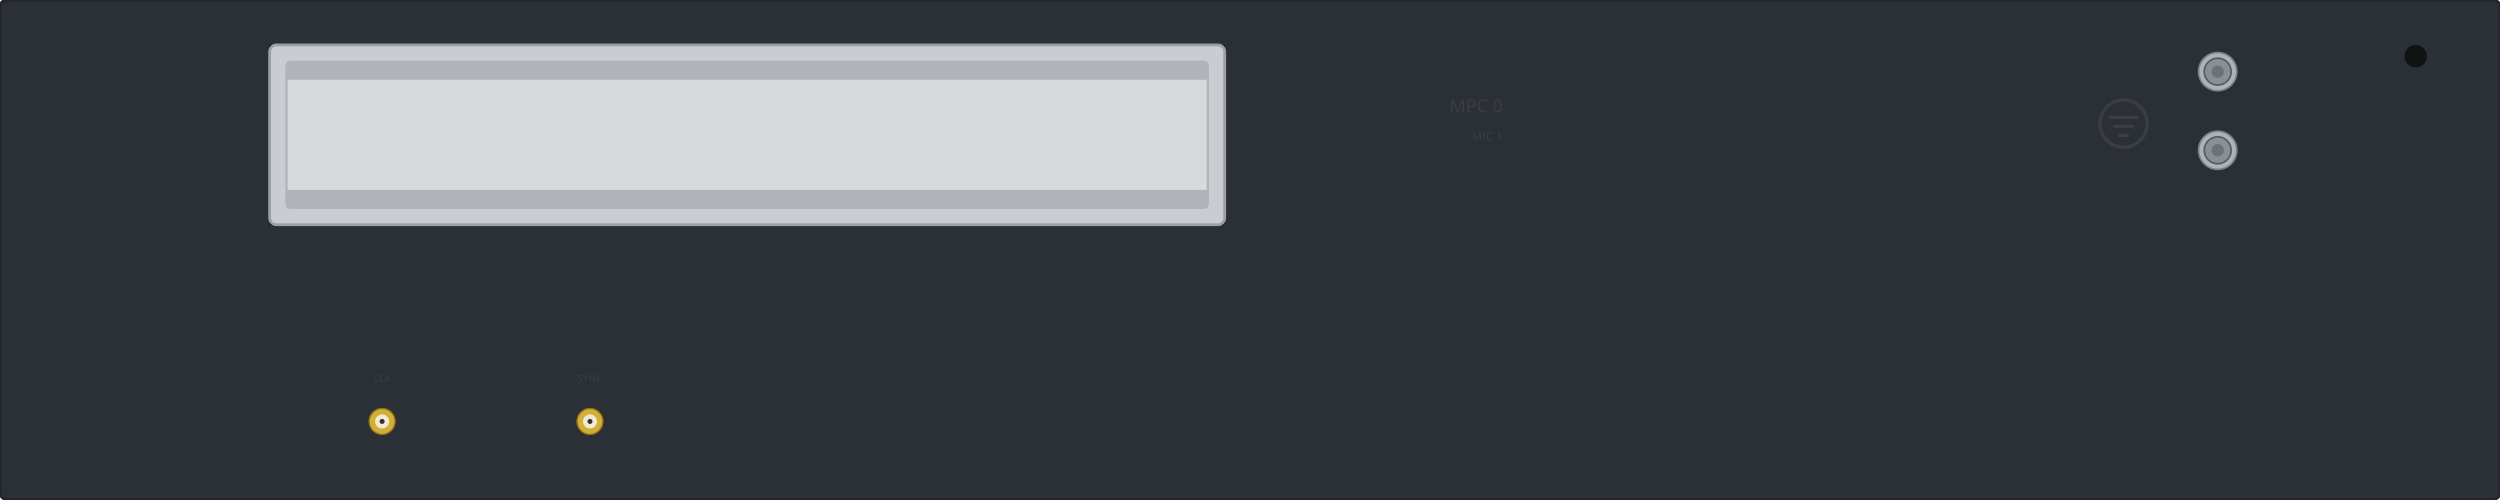
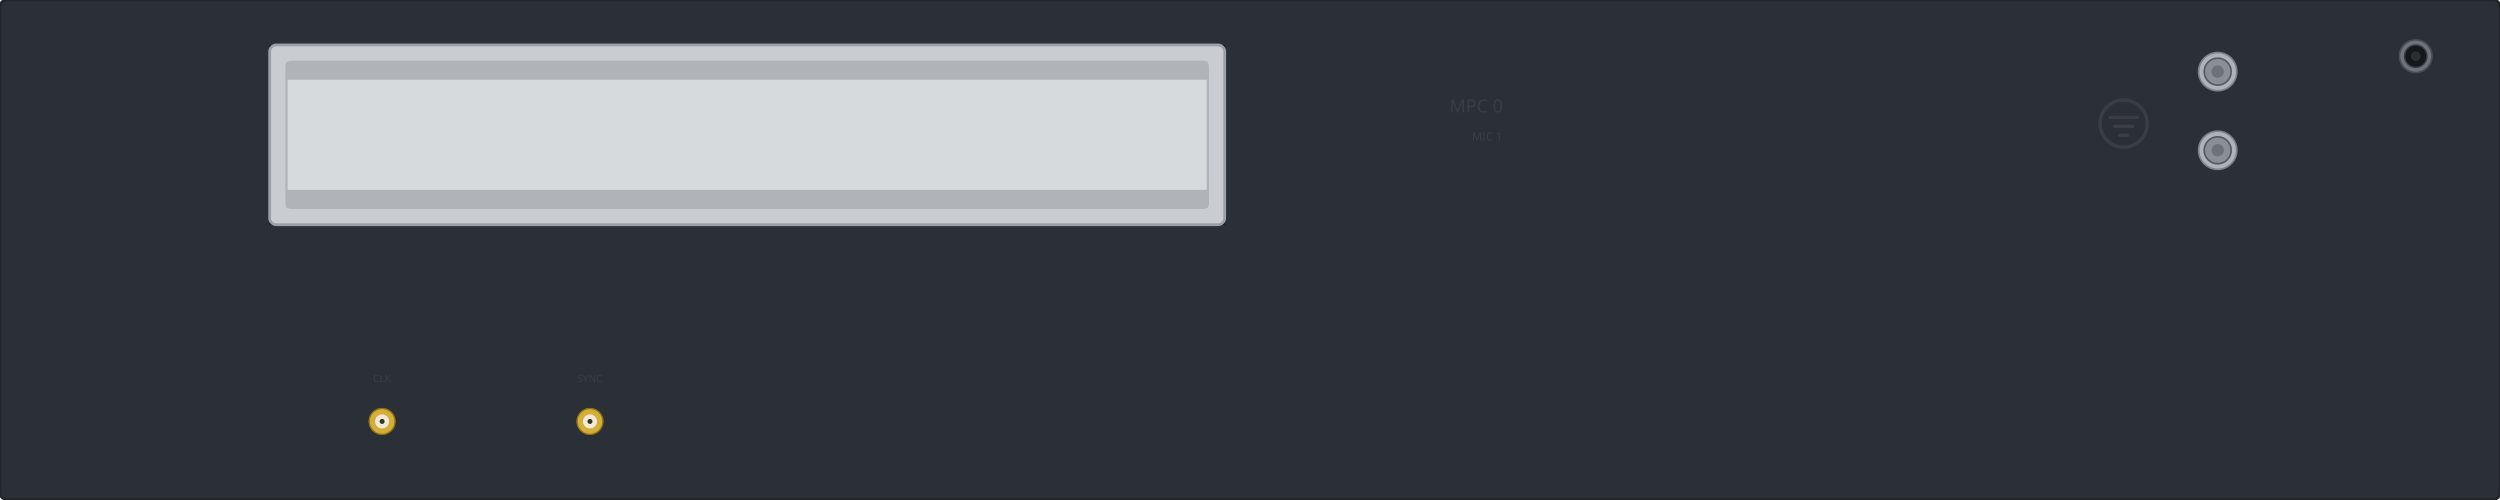
<svg xmlns="http://www.w3.org/2000/svg" width="445.0mm" height="88.9mm" viewBox="0 0 445.0 88.9" data-device="mx80" data-view="rear" data-config="mx80" data-weight-note="not captured in this extraction (see gaps)" data-eol="announced" data-eol-announcement="https://support.juniper.net/support/eol/product/m_series/">
  <style>
    [data-path] { cursor: pointer; }
    .state-on    { --led-color: #22c55e; }
    .state-up    { --led-color: #22c55e; }
    .state-activity { --led-color: #86efac; }
    .state-ok    { --led-color: #22c55e; }
    .state-fault { --led-color: #ef4444; }
    .state-fail  { --led-color: #ef4444; }
    .state-locate { --led-color: #3b82f6; }
    .state-absent { opacity: 0.35; }
    /* A state is a colour AND a behaviour. Solid and blinking of the same colour
       are different facts on real hardware: on the S9510-28DC a solid green PWR
       is "system power good" and a blinking green PWR is "power good but BMC
       power fail". A blinking state that renders solid is the same failure as a
       state class nothing paints - it looks modelled and is not.
       blink animates opacity rather than fill, because each skin carries its own
       unlit colour in the fill fallback and a keyframe cannot name it. alternate
       animates fill, because two colours is the whole point, and takes its first
       value from the element's own fill. */
    @keyframes portrayal-blink {
      0%, 49.9% { opacity: 1; }
      50%, 100% { opacity: 0; }
    }
    @keyframes portrayal-alternate {
      0%, 49.9% { fill: var(--led-color, #3a3f44); }
      50%, 100% { fill: var(--led-color-alt, #3a3f44); }
    }
    .portrayal-highlight { filter: drop-shadow(0 0 1.2px #f59e0b) drop-shadow(0 0 0.5px #f59e0b); }
    .portrayal-dim { opacity: 0.25; }
    [data-class='region'].portrayal-highlight { stroke: #f59e0b; stroke-width: 0.7; filter: none; }
    .state-fail[data-class='psu'], .state-fail[data-class='fan'] { filter: drop-shadow(0 0 1.4px #ef4444); }
</style>
  <rect id="chassis-faceplate" data-path="chassis" data-class="chassis" data-model="MX80" x="0" y="0" width="445" height="88.9" rx="1.2" fill="#2b2f36" stroke="#22262a" stroke-width="0.5" />
  <g id="--cutouts" data-class="cutouts">
    <ellipse cx="68.015" cy="75.015" rx="2.415" ry="2.415" id="cutout--clk" data-path="cutout:clk" data-class="cutout" fill="#101214" />
    <ellipse cx="105.015" cy="75.015" rx="2.415" ry="2.415" id="cutout--sync" data-path="cutout:sync" data-class="cutout" fill="#101214" />
    <ellipse cx="394.75" cy="12.75" rx="2.75" ry="2.75" id="cutout--ground-stud-0" data-path="cutout:ground-stud-0" data-class="cutout" fill="#101214" />
    <ellipse cx="394.75" cy="26.75" rx="2.75" ry="2.75" id="cutout--ground-stud-1" data-path="cutout:ground-stud-1" data-class="cutout" fill="#101214" />
    <ellipse cx="430" cy="10" rx="2" ry="2" id="cutout--esd-rear" data-path="cutout:esd-rear" data-class="cutout" fill="#101214" />
  </g>
  <g id="--silkscreen" data-class="silkscreen">
    <text x="258" y="20" font-family="sans-serif" font-size="3.2" text-anchor="start" fill="#3a3e43" data-path="silk:0" data-class="silkscreen" data-group="silkscreen" data-group-role="marking" data-for="chassis">MPC 0</text>
    <text x="262" y="25" font-family="sans-serif" font-size="2" text-anchor="start" fill="#3a3e43" data-path="silk:1" data-class="silkscreen" data-group="silkscreen" data-group-role="marking" data-for="chassis">MIC 1</text>
    <text x="68" y="68" font-family="sans-serif" font-size="1.8" text-anchor="middle" fill="#3a3e43" data-path="silk:2" data-class="silkscreen" data-group="silkscreen" data-group-role="marking" data-for="clk">CLK</text>
    <text x="105" y="68" font-family="sans-serif" font-size="1.8" text-anchor="middle" fill="#3a3e43" data-path="silk:3" data-class="silkscreen" data-group="silkscreen" data-group-role="marking" data-for="sync">SYNC</text>
    <path d="M 0 -4.2 A 4.2 4.2 0 1 0 0.01 -4.2 Z M -2.4 -1.1 H 2.4 M -1.6 0.5 H 1.6 M -0.7 2.1 H 0.7" fill="none" stroke="#3a3e43" stroke-width="0.6" stroke-linecap="round" stroke-linejoin="round" transform="translate(378 22)" data-path="silk:4" data-class="silkscreen" data-group="silkscreen" data-group-role="marking" data-for="chassis" />
  </g>
  <g id="clk" data-path="clk" data-class="port" data-ref="std/smb@1:1.0.0" data-function="external clock input" data-media="coax-smb" data-group="timing" data-rel-pos="0" transform="translate(65.6,72.6)" data-group-role="management" data-description="the rear CLK and SYNC clock jacks">
    <circle id="clk--opening" cx="2.415" cy="2.415" r="2.415" fill="#8a7118" data-path="clk/opening" data-class="cutout" />
    <g id="clk--barrel" data-z-cyl="5.0" data-z-color="#c9a227">
      <circle cx="2.415" cy="2.415" r="2.3" fill="#d4af37" stroke="#8a7118" stroke-width="0.22" />
      <circle cx="2.415" cy="2.415" r="1.25" fill="#f0ead6" />
      <circle cx="2.415" cy="2.415" r="0.45" fill="#3a3325" />
    </g>
  </g>
  <g id="sync" data-path="sync" data-class="port" data-ref="std/smb@1:1.0.0" data-function="sync" data-media="coax-smb" data-group="timing" data-rel-pos="1" transform="translate(102.6,72.6)" data-group-role="management" data-description="the rear CLK and SYNC clock jacks">
    <circle id="sync--opening" cx="2.415" cy="2.415" r="2.415" fill="#8a7118" data-path="sync/opening" data-class="cutout" />
    <g id="sync--barrel" data-z-cyl="5.0" data-z-color="#c9a227">
      <circle cx="2.415" cy="2.415" r="2.3" fill="#d4af37" stroke="#8a7118" stroke-width="0.22" />
      <circle cx="2.415" cy="2.415" r="1.25" fill="#f0ead6" />
      <circle cx="2.415" cy="2.415" r="0.45" fill="#3a3325" />
    </g>
  </g>
  <g id="rear-cover" data-path="rear-cover" data-class="bay" data-group="service-covers" data-group-role="furniture" data-rel-pos="0">
    <rect id="rear-cover--opening" x="48" y="8" width="170" height="32" fill="#101214" />
    <g id="rear-cover--module" data-path="rear-cover/module" data-class="blank" data-behaviour="fills" data-ref="juniper/mx80-rear-cover@1:1.0.0" data-model="MX80 rear cover" data-states="ok absent" transform="translate(133,24) translate(-85,-16)">
      <rect id="rear-cover--module--face" x="0" y="0" width="170" height="32" rx="1.2" fill="#c9ccd0" stroke="#9ba0a6" stroke-width="0.5" />
      <rect x="3.0" y="3.0" width="164.0" height="26.0" rx="0.8" fill="#d7dadd" stroke="#b0b4b8" stroke-width="0.4" />
      <g id="rear-cover--module--rail-top">
        <rect x="3.0" y="3.0" width="164.0" height="3.2" fill="#b0b4b8" />
      </g>
      <g id="rear-cover--module--rail-bottom">
        <rect x="3.0" y="25.8" width="164.0" height="3.2" fill="#b0b4b8" />
      </g>
    </g>
  </g>
+   <g id="esd-rear-jack" data-path="esd-rear-jack" data-class="ground" data-behaviour="mounts" data-ref="common/esd-jack@1:1.0.0" data-media="esd" data-group="grounding" data-rel-pos="0" data-states="ok" transform="translate(427.0,7.0)" data-group-role="furniture" data-description="the protective-earthing stud pair under the rear earth symbol" data-for="chassis">
+     <circle id="esd-rear-jack--bezel" cx="3" cy="3" r="2.9" fill="#6e737a" stroke="#4a4e54" stroke-width="0.3" />
+     <circle id="esd-rear-jack--bore" cx="3" cy="3" r="2.0" fill="#15181b" stroke="#3a3d42" stroke-width="0.25" />
+     <circle id="esd-rear-jack--contact" cx="3" cy="3" r="0.85" fill="#2a2e33" />
+   </g>
  <g id="ground-stud-0" data-path="ground-stud-0" data-class="ground" data-behaviour="mounts" data-ref="juniper/mx-ground-stud@1:1.0.0" data-wall="#4a4f55" data-model="MX earthing stud" data-group="grounding" data-rel-pos="0" transform="translate(391.25,9.25)" data-group-role="furniture" data-description="the protective-earthing stud pair under the rear earth symbol" data-for="chassis">
    <circle id="ground-stud-0--washer" cx="3.5" cy="3.5" r="3.4" fill="#aeb3b9" stroke="#7d8288" stroke-width="0.3" />
    <g id="ground-stud-0--stud" data-z-cyl="5.0" data-z-lift="3.0" data-z-thread="0.8">
      <circle cx="3.5" cy="3.5" r="2.4" fill="#8a8f95" stroke="#565b60" stroke-width="0.3" />
      <circle cx="3.5" cy="3.5" r="1.1" fill="#6d7278" />
    </g>
  </g>
  <g id="ground-stud-1" data-path="ground-stud-1" data-class="ground" data-behaviour="mounts" data-ref="juniper/mx-ground-stud@1:1.0.0" data-wall="#4a4f55" data-model="MX earthing stud" data-group="grounding" data-rel-pos="1" transform="translate(391.25,23.25)" data-group-role="furniture" data-description="the protective-earthing stud pair under the rear earth symbol" data-for="chassis">
    <circle id="ground-stud-1--washer" cx="3.5" cy="3.5" r="3.4" fill="#aeb3b9" stroke="#7d8288" stroke-width="0.3" />
    <g id="ground-stud-1--stud" data-z-cyl="5.0" data-z-lift="3.0" data-z-thread="0.8">
      <circle cx="3.5" cy="3.5" r="2.4" fill="#8a8f95" stroke="#565b60" stroke-width="0.3" />
      <circle cx="3.5" cy="3.5" r="1.1" fill="#6d7278" />
    </g>
  </g>
</svg>
